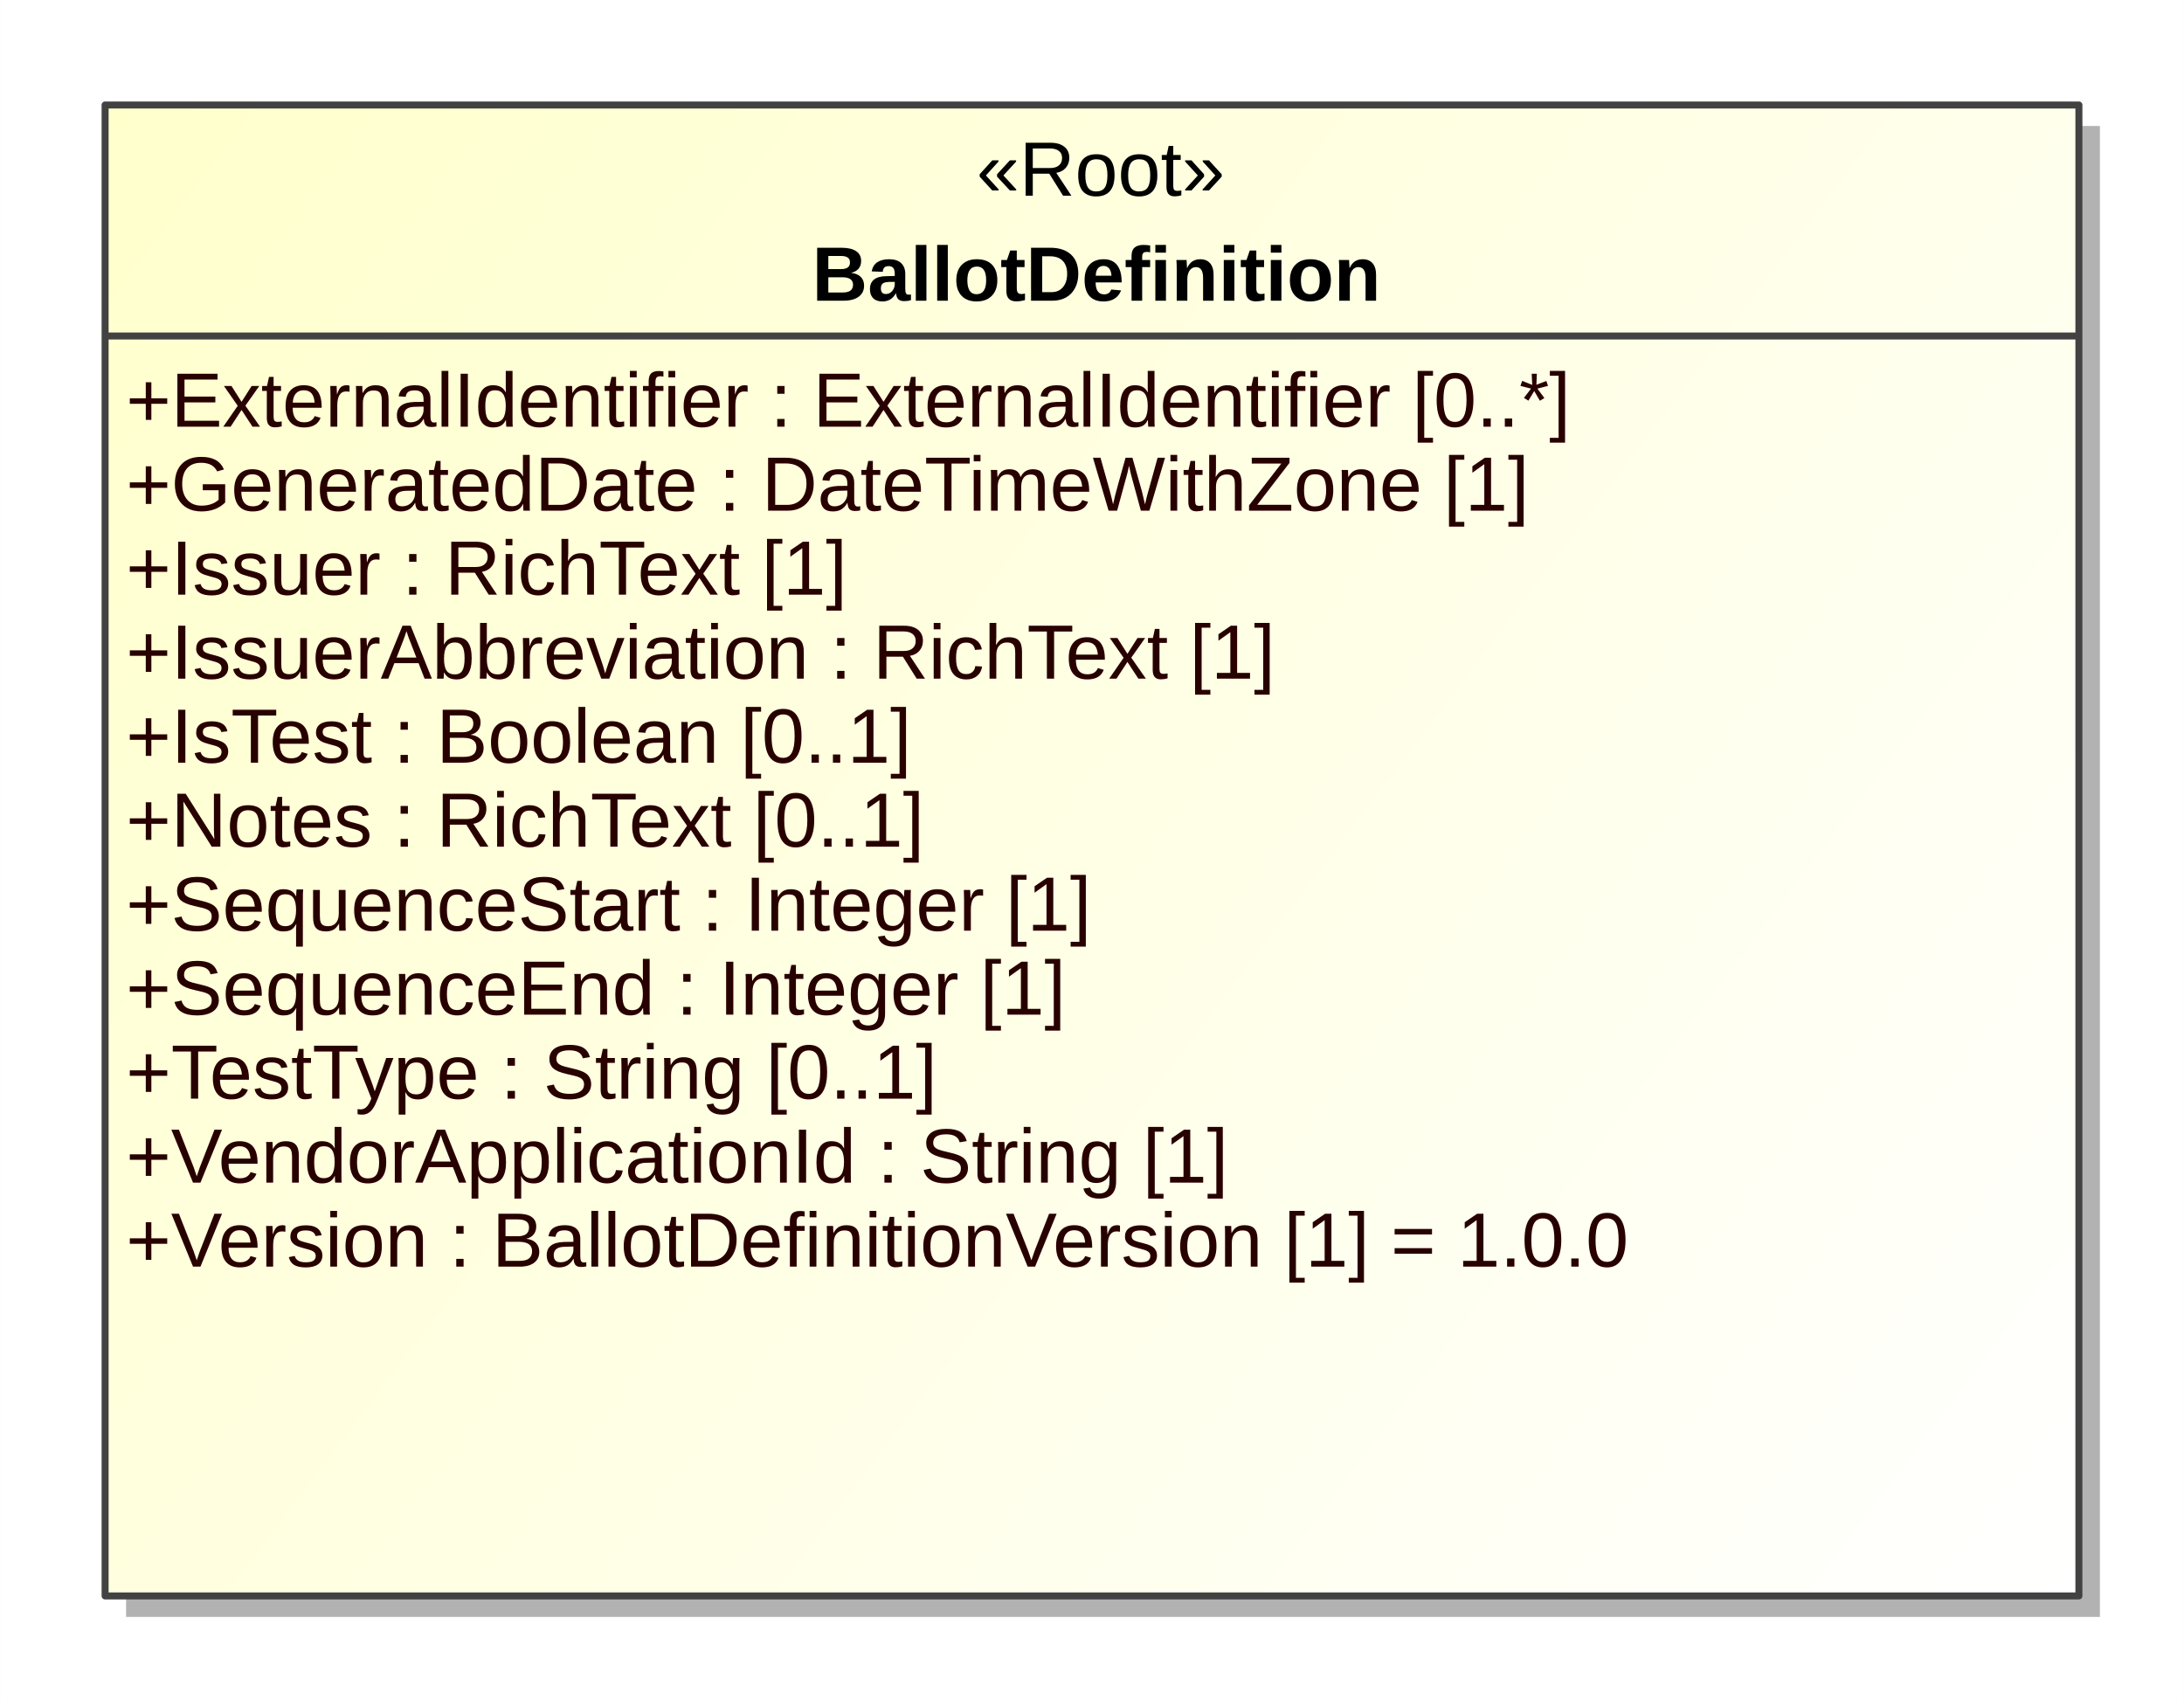
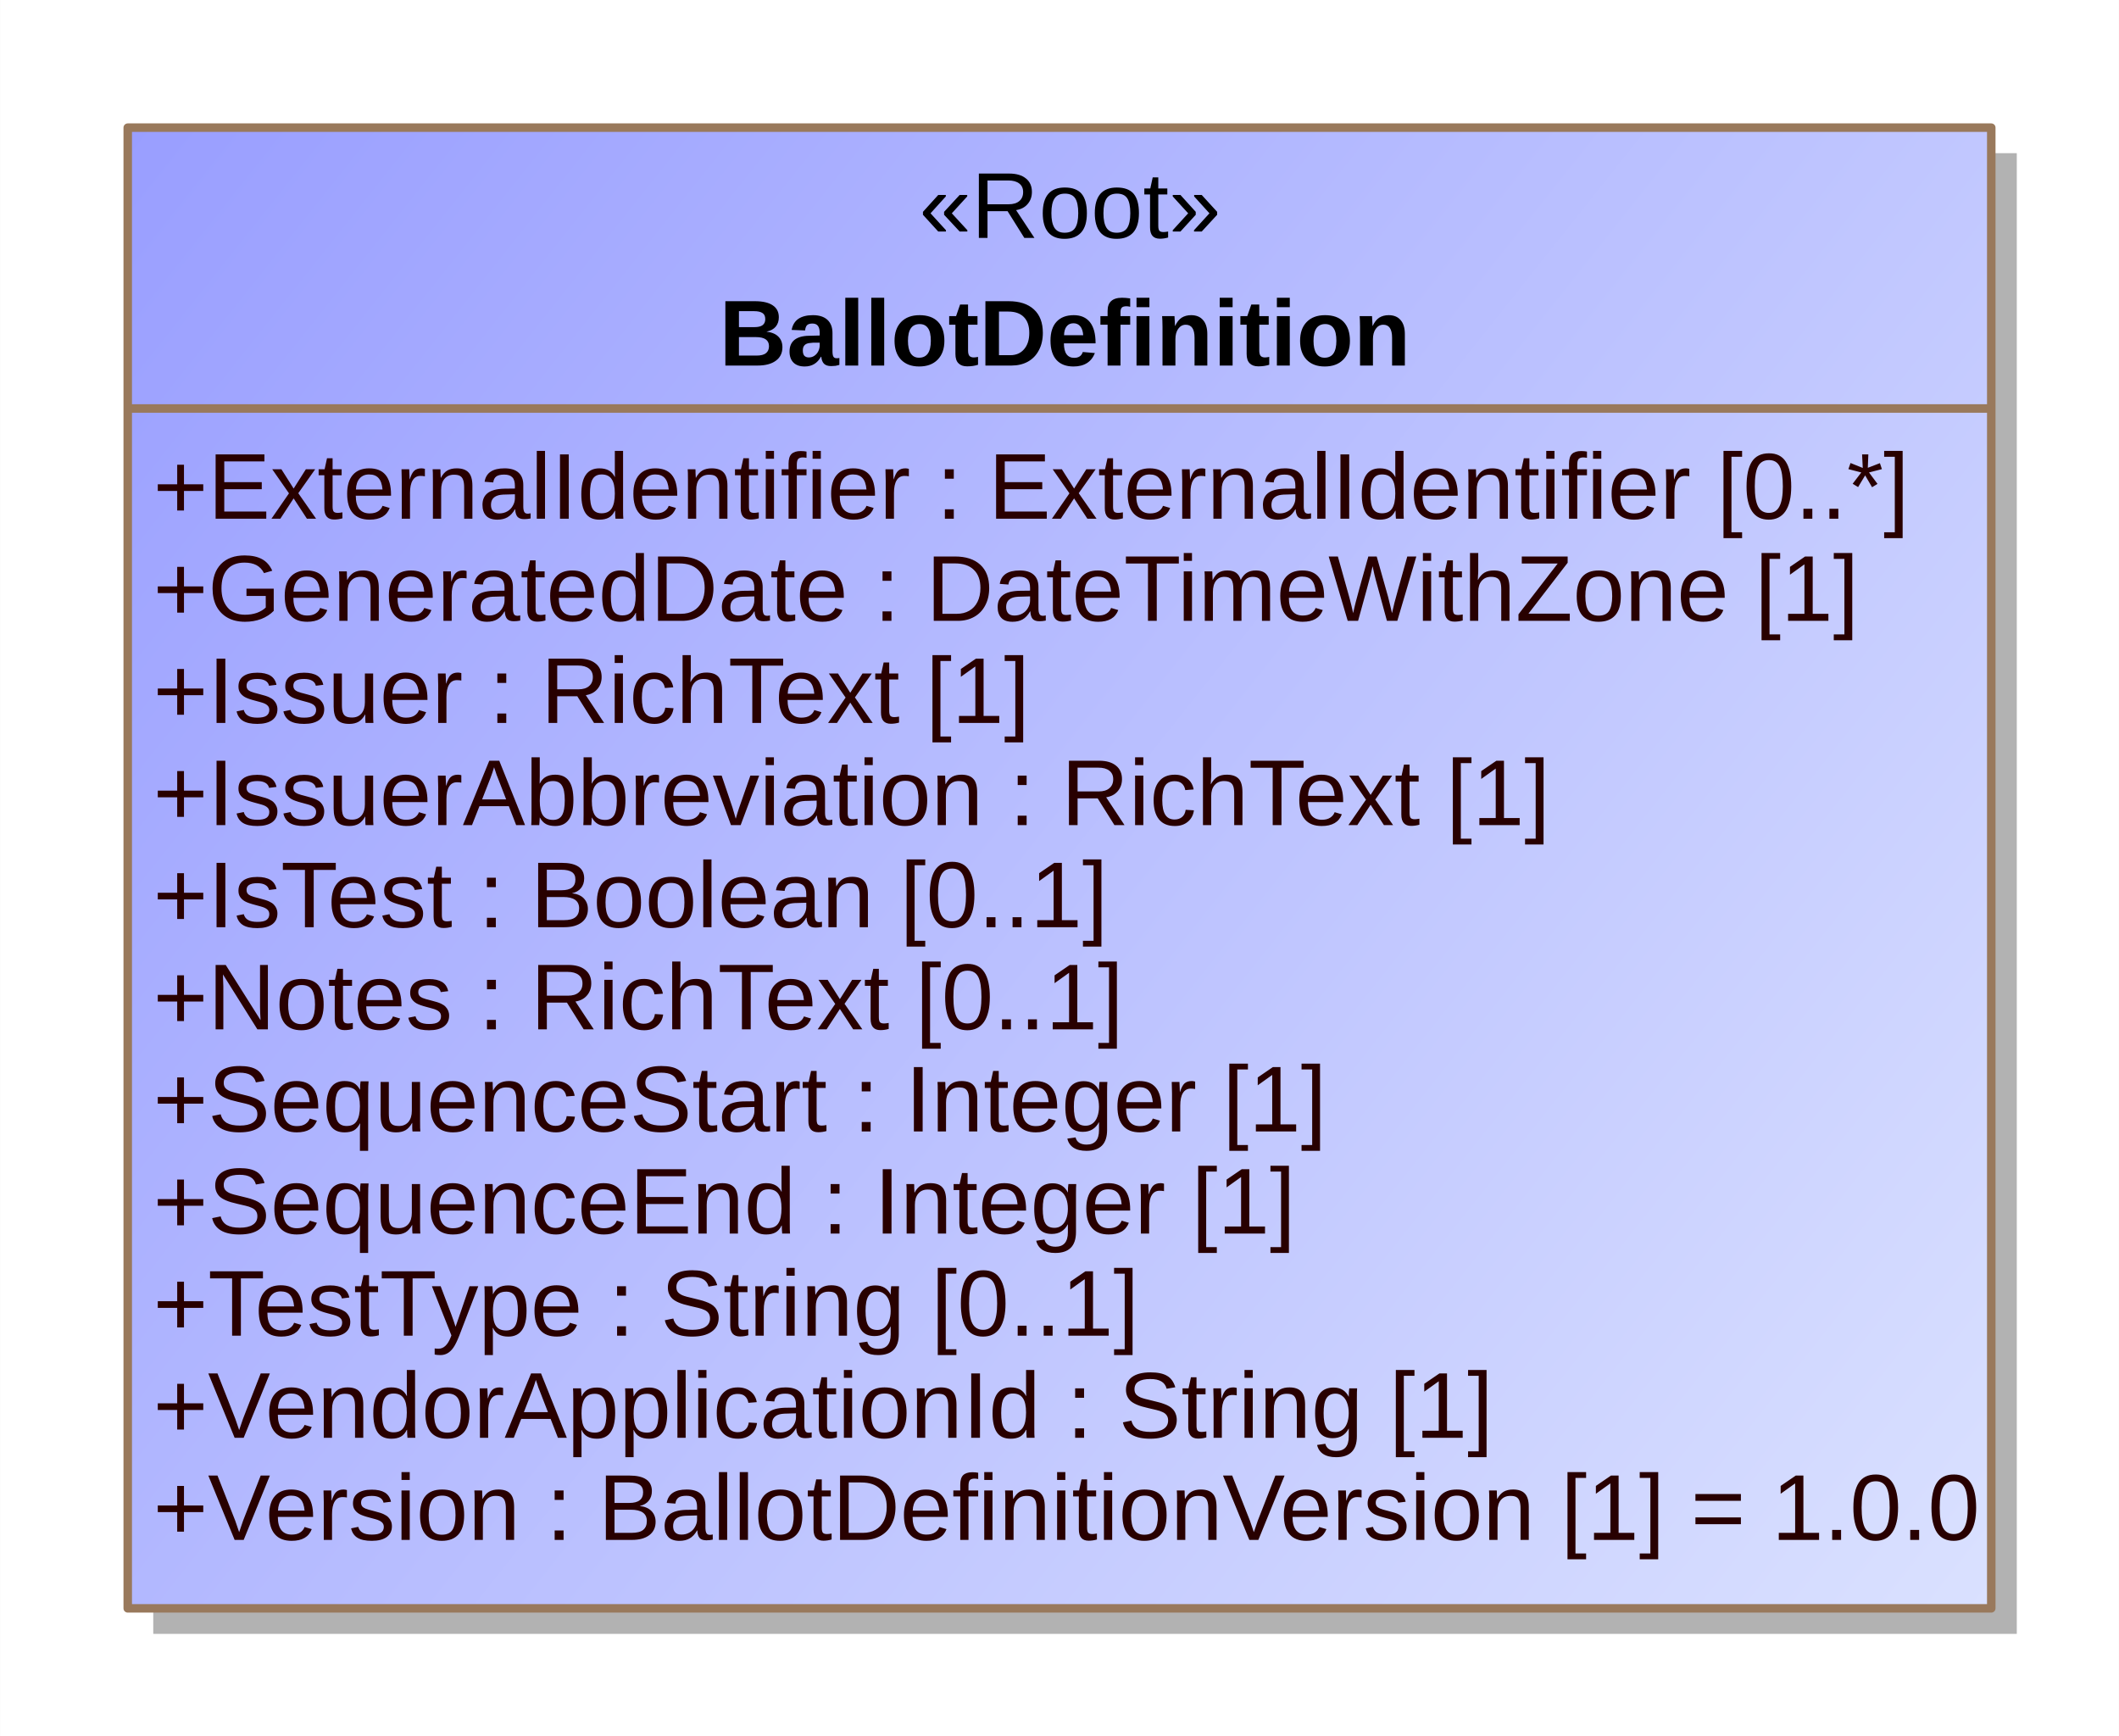
- <svg xmlns="http://www.w3.org/2000/svg" fill-opacity="1" color-rendering="auto" color-interpolation="auto" text-rendering="auto" stroke="black" stroke-linecap="square" width="3.25in" stroke-miterlimit="10" shape-rendering="auto" stroke-opacity="1" fill="black" stroke-dasharray="none" font-weight="normal" stroke-width="1" viewBox="0 0 312 243" height="2.531in" font-family="'Arial'" font-style="normal" stroke-linejoin="miter" font-size="12" stroke-dashoffset="0" image-rendering="auto">
+ <svg xmlns="http://www.w3.org/2000/svg" fill-opacity="1" color-rendering="auto" color-interpolation="auto" text-rendering="auto" stroke="black" stroke-linecap="square" width="2.594in" stroke-miterlimit="10" shape-rendering="auto" stroke-opacity="1" fill="black" stroke-dasharray="none" font-weight="normal" stroke-width="1" viewBox="0 0 249 204" height="2.125in" font-family="'Arial'" font-style="normal" stroke-linejoin="miter" font-size="12" stroke-dashoffset="0" image-rendering="auto">
  <defs id="genericDefs" />
  <g>
    <defs id="defs1">
-       <linearGradient x1="63" gradientUnits="userSpaceOnUse" x2="345" y1="973" y2="1186" id="linearGradient1" spreadMethod="pad">
-         <stop stop-opacity="1" stop-color="rgb(255,255,204)" offset="0%" />
-         <stop stop-opacity="1" stop-color="white" offset="100%" />
+       <linearGradient x1="217" gradientUnits="userSpaceOnUse" x2="436" y1="42" y2="216" id="linearGradient1" spreadMethod="pad">
+         <stop stop-opacity="1" stop-color="rgb(153,158,255)" offset="0%" />
+         <stop stop-opacity="1" stop-color="rgb(218,225,255)" offset="100%" />
      </linearGradient>
      <clipPath clipPathUnits="userSpaceOnUse" id="clipPath1">
-         <path d="M0 0 L312 0 L312 243 L0 243 L0 0 Z" />
+         <path d="M0 0 L249 0 L249 204 L0 204 L0 0 Z" />
      </clipPath>
      <clipPath clipPathUnits="userSpaceOnUse" id="clipPath2">
-         <path d="M48 958 L360 958 L360 1201 L48 1201 L48 958 Z" />
+         <path d="M202 27 L451 27 L451 231 L202 231 L202 27 Z" />
      </clipPath>
    </defs>
    <g fill="white" stroke="white">
-       <rect x="0" width="312" height="243" y="0" clip-path="url(#clipPath1)" stroke="none" />
-       <rect x="66" y="976" transform="translate(-48,-958)" clip-path="url(#clipPath2)" fill="rgb(178,178,178)" width="282" text-rendering="geometricPrecision" height="213" stroke="none" />
-       <rect x="63" y="973" transform="translate(-48,-958)" clip-path="url(#clipPath2)" fill="url(#linearGradient1)" width="282" text-rendering="geometricPrecision" height="213" stroke="none" />
+       <rect x="0" width="249" height="204" y="0" clip-path="url(#clipPath1)" stroke="none" />
+       <rect x="220" y="45" transform="translate(-202,-27)" clip-path="url(#clipPath2)" fill="rgb(178,178,178)" width="219" text-rendering="geometricPrecision" height="174" stroke="none" />
+       <rect x="217" y="42" transform="translate(-202,-27)" clip-path="url(#clipPath2)" fill="url(#linearGradient1)" width="219" text-rendering="geometricPrecision" height="174" stroke="none" />
    </g>
-     <g fill="rgb(66,66,66)" text-rendering="geometricPrecision" transform="translate(-48,-958)" stroke-linecap="butt" stroke="rgb(66,66,66)" stroke-linejoin="round">
-       <rect fill="none" x="63" width="282" height="213" y="973" clip-path="url(#clipPath2)" />
-       <line y2="1006" fill="none" x1="63" clip-path="url(#clipPath2)" x2="345" y1="1006" />
-       <text x="66" font-size="11" y="1138.958" clip-path="url(#clipPath2)" fill="rgb(40,0,0)" stroke="none" space="preserve">+Version : BallotDefinitionVersion [1] = 1.0.0</text>
-       <text x="66" font-size="11" y="1126.958" clip-path="url(#clipPath2)" fill="rgb(40,0,0)" stroke="none" space="preserve">+VendorApplicationId : String [1]</text>
-       <text x="66" font-size="11" y="1114.958" clip-path="url(#clipPath2)" fill="rgb(40,0,0)" stroke="none" space="preserve">+TestType : String [0..1]</text>
-       <text x="66" font-size="11" y="1102.958" clip-path="url(#clipPath2)" fill="rgb(40,0,0)" stroke="none" space="preserve">+SequenceEnd : Integer [1]</text>
-       <text x="66" font-size="11" y="1090.958" clip-path="url(#clipPath2)" fill="rgb(40,0,0)" stroke="none" space="preserve">+SequenceStart : Integer [1]</text>
-       <text x="66" font-size="11" y="1078.958" clip-path="url(#clipPath2)" fill="rgb(40,0,0)" stroke="none" space="preserve">+Notes : RichText [0..1]</text>
-       <text x="66" font-size="11" y="1066.958" clip-path="url(#clipPath2)" fill="rgb(40,0,0)" stroke="none" space="preserve">+IsTest : Boolean [0..1]</text>
-       <text x="66" font-size="11" y="1054.958" clip-path="url(#clipPath2)" fill="rgb(40,0,0)" stroke="none" space="preserve">+IssuerAbbreviation : RichText [1]</text>
-       <text x="66" font-size="11" y="1042.958" clip-path="url(#clipPath2)" fill="rgb(40,0,0)" stroke="none" space="preserve">+Issuer : RichText [1]</text>
-       <text x="66" font-size="11" y="1030.958" clip-path="url(#clipPath2)" fill="rgb(40,0,0)" stroke="none" space="preserve">+GeneratedDate : DateTimeWithZone [1]</text>
-       <text x="66" font-size="11" y="1018.958" clip-path="url(#clipPath2)" fill="rgb(40,0,0)" stroke="none" space="preserve">+ExternalIdentifier : ExternalIdentifier [0..*]</text>
+     <g fill="rgb(153,121,92)" text-rendering="geometricPrecision" transform="translate(-202,-27)" stroke-linecap="butt" stroke="rgb(153,121,92)" stroke-linejoin="round">
+       <rect fill="none" x="217" width="219" height="174" y="42" clip-path="url(#clipPath2)" />
+       <line y2="75" fill="none" x1="217" clip-path="url(#clipPath2)" x2="436" y1="75" />
+       <text x="220" font-size="11" y="207.958" clip-path="url(#clipPath2)" fill="rgb(40,0,0)" stroke="none" space="preserve">+Version : BallotDefinitionVersion [1] = 1.0.0</text>
+       <text x="220" font-size="11" y="195.958" clip-path="url(#clipPath2)" fill="rgb(40,0,0)" stroke="none" space="preserve">+VendorApplicationId : String [1]</text>
+       <text x="220" font-size="11" y="183.958" clip-path="url(#clipPath2)" fill="rgb(40,0,0)" stroke="none" space="preserve">+TestType : String [0..1]</text>
+       <text x="220" font-size="11" y="171.958" clip-path="url(#clipPath2)" fill="rgb(40,0,0)" stroke="none" space="preserve">+SequenceEnd : Integer [1]</text>
+       <text x="220" font-size="11" y="159.958" clip-path="url(#clipPath2)" fill="rgb(40,0,0)" stroke="none" space="preserve">+SequenceStart : Integer [1]</text>
+       <text x="220" font-size="11" y="147.958" clip-path="url(#clipPath2)" fill="rgb(40,0,0)" stroke="none" space="preserve">+Notes : RichText [0..1]</text>
+       <text x="220" font-size="11" y="135.958" clip-path="url(#clipPath2)" fill="rgb(40,0,0)" stroke="none" space="preserve">+IsTest : Boolean [0..1]</text>
+       <text x="220" font-size="11" y="123.958" clip-path="url(#clipPath2)" fill="rgb(40,0,0)" stroke="none" space="preserve">+IssuerAbbreviation : RichText [1]</text>
+       <text x="220" font-size="11" y="111.958" clip-path="url(#clipPath2)" fill="rgb(40,0,0)" stroke="none" space="preserve">+Issuer : RichText [1]</text>
+       <text x="220" font-size="11" y="99.958" clip-path="url(#clipPath2)" fill="rgb(40,0,0)" stroke="none" space="preserve">+GeneratedDate : DateTimeWithZone [1]</text>
+       <text x="220" font-size="11" y="87.958" clip-path="url(#clipPath2)" fill="rgb(40,0,0)" stroke="none" space="preserve">+ExternalIdentifier : ExternalIdentifier [0..*]</text>
    </g>
-     <g text-rendering="geometricPrecision" font-size="11" font-weight="bold" transform="translate(-48,-958)" stroke-linecap="butt" stroke-linejoin="round">
-       <text x="164" space="preserve" y="1000.958" clip-path="url(#clipPath2)" stroke="none">BallotDefinition</text>
-       <text x="187.5" space="preserve" y="985.958" clip-path="url(#clipPath2)" font-weight="normal" stroke="none">«Root»</text>
+     <g text-rendering="geometricPrecision" font-size="11" font-weight="bold" transform="translate(-202,-27)" stroke-linecap="butt" stroke-linejoin="round">
+       <text x="286.5" space="preserve" y="69.958" clip-path="url(#clipPath2)" stroke="none">BallotDefinition</text>
+       <text x="310" space="preserve" y="54.958" clip-path="url(#clipPath2)" font-weight="normal" stroke="none">«Root»</text>
    </g>
  </g>
</svg>
